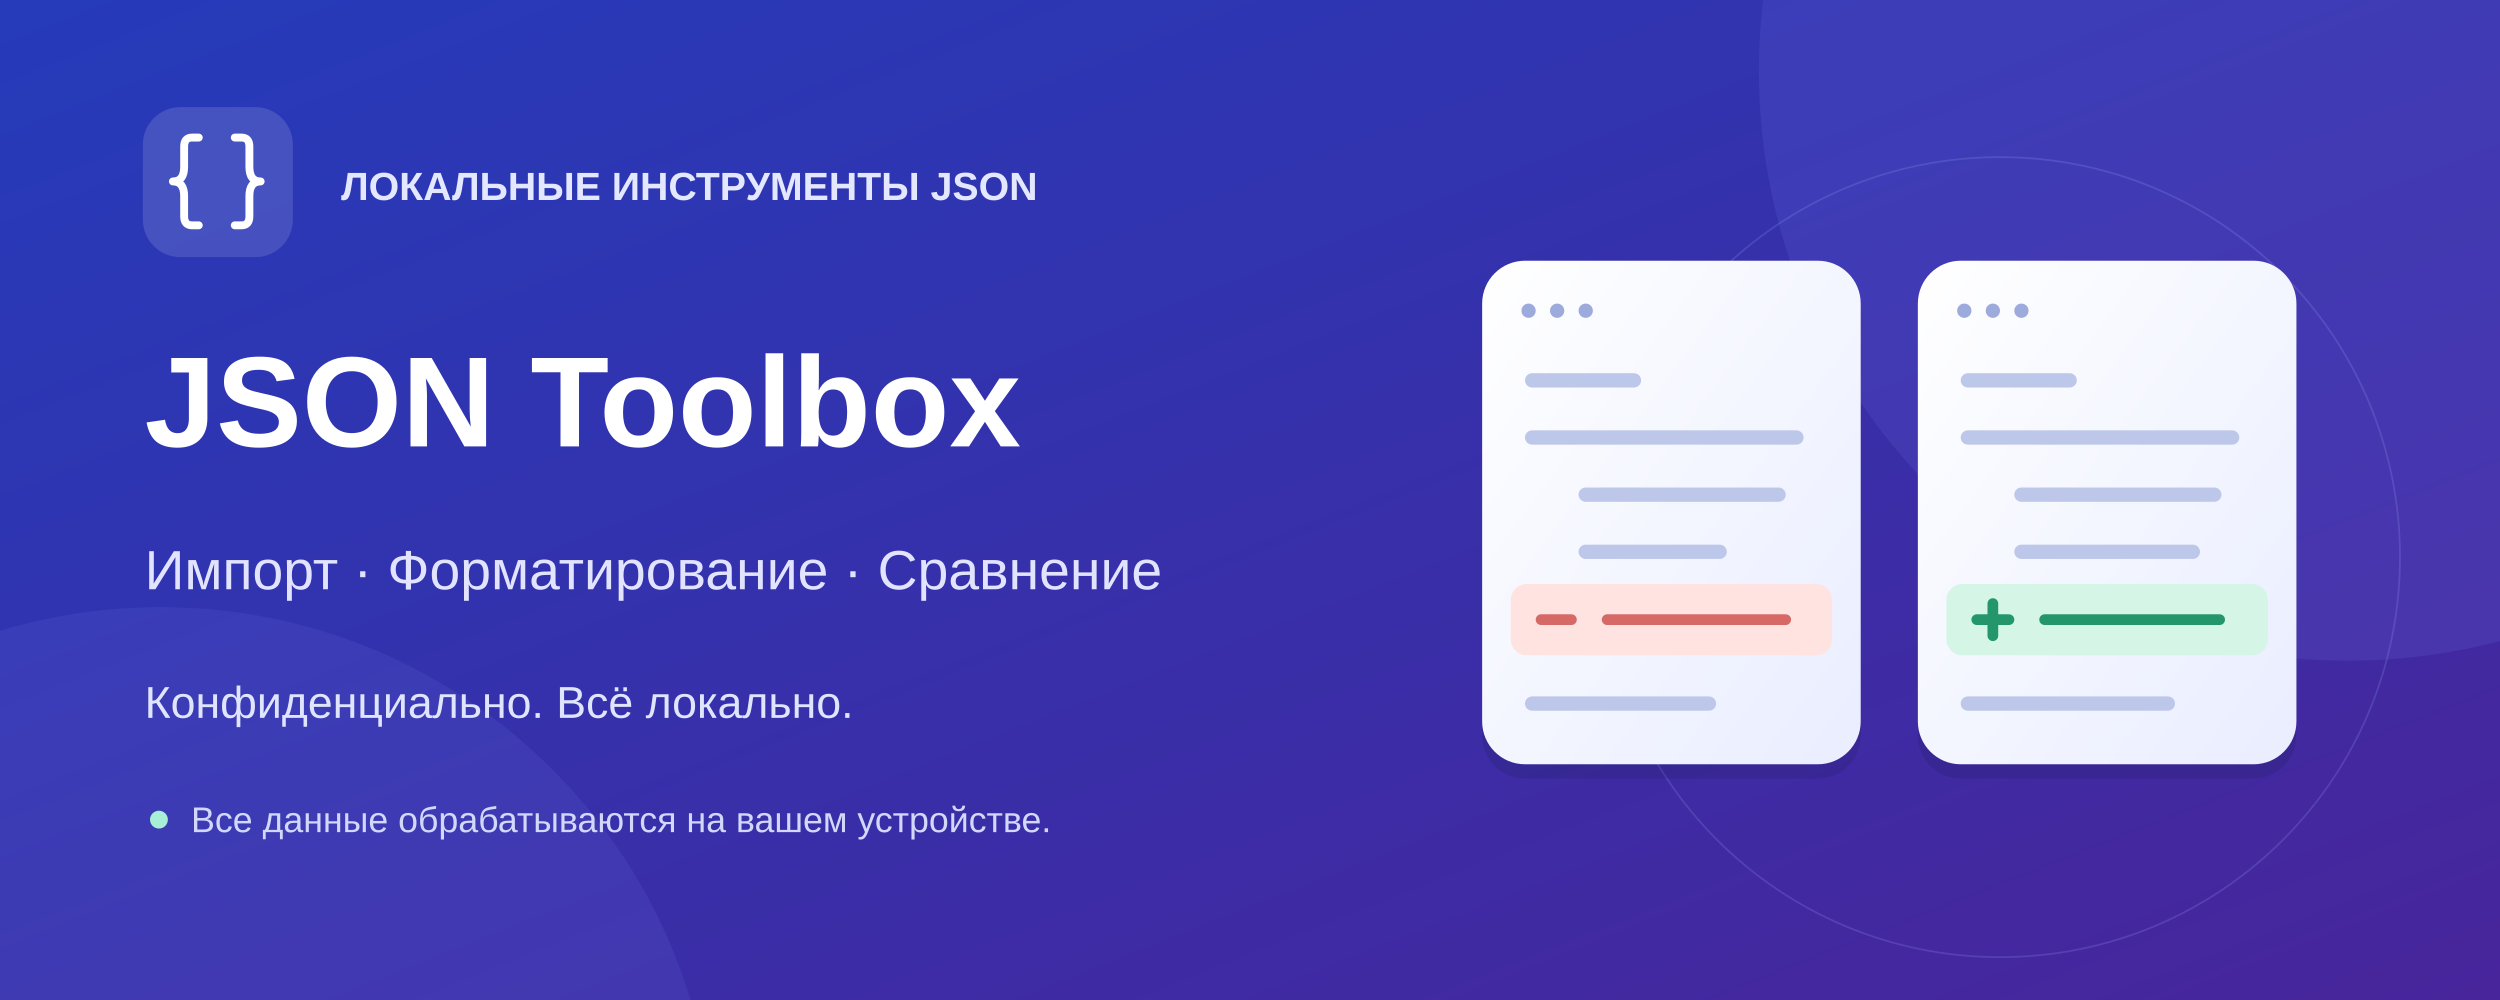
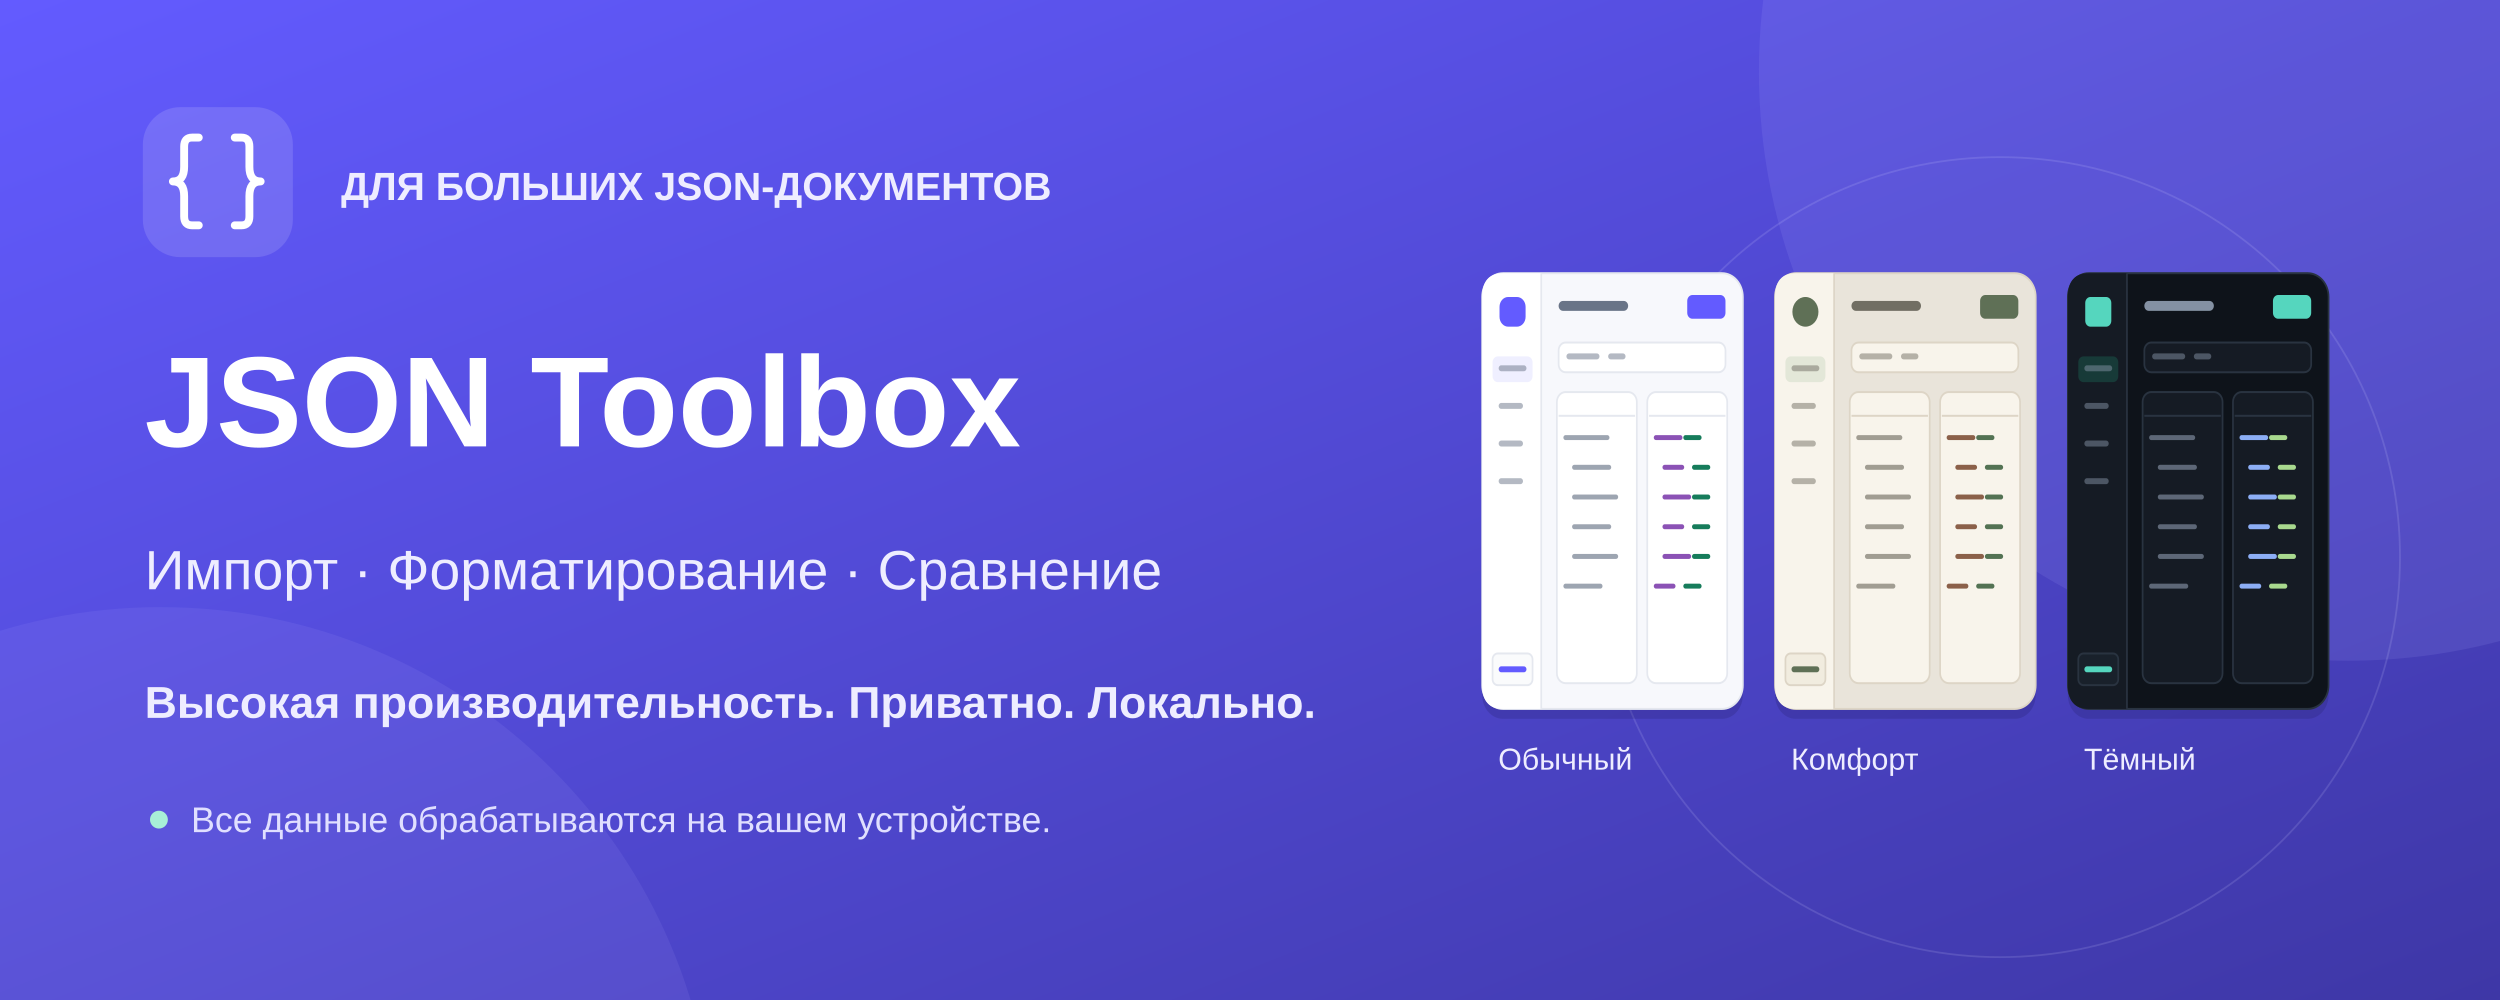
<svg xmlns="http://www.w3.org/2000/svg" width="1400" height="560" viewBox="0 0 1400 560" lang="ru">
  <defs>
    <linearGradient id="bg" x2="1" y2="1">
-       <stop stop-color="#253bba" />
-       <stop offset="1" stop-color="#48259b" />
-     </linearGradient>
-     <linearGradient id="card" x2="1" y2="1">
-       <stop stop-color="#fff" />
-       <stop offset="1" stop-color="#e9edff" />
+       <stop stop-color="#635bff" />
+       <stop offset="1" stop-color="#3e37a6" />
    </linearGradient>
  </defs>
  <rect width="1400" height="560" fill="url(#bg)" />
-   <circle cx="1315" cy="40" r="330" fill="#7f85f7" opacity=".13" />
-   <circle cx="90" cy="650" r="310" fill="#818cf8" opacity=".11" />
-   <circle cx="1120" cy="312" r="224" fill="none" stroke="#a4afff" stroke-width="1" opacity=".18" />
+   <circle cx="1315" cy="40" r="330" fill="#b6b2ff" opacity=".12" />
+   <circle cx="90" cy="650" r="310" fill="#b6b2ff" opacity=".1" />
+   <circle cx="1120" cy="312" r="224" fill="none" stroke="#d8d6ff" stroke-width="1" opacity=".15" />
  <rect x="80" y="60" width="84" height="84" rx="21" fill="#fff" opacity=".13" />
  <g transform="translate(88 72) scale(.63)" fill="none" stroke="#fff" stroke-width="7" stroke-linecap="round" stroke-linejoin="round">
    <path d="M37 8h-6q-7 0-7 8v18q0 13-10 13 10 0 10 13v18q0 8 7 8h6" />
    <path d="M69 8h6q7 0 7 8v18q0 13 10 13-10 0-10 13v18q0 8-7 8h-6" />
  </g>
-   <text x="191" y="112" fill="#e3e7ff" font-family="Arial, Noto Sans, sans-serif" font-size="22" font-weight="700" direction="ltr" unicode-bidi="isolate" text-anchor="start" data-max-width="588" data-min-x="190" data-max-x="780">ЛОКАЛЬНЫЕ ИНСТРУМЕНТЫ JSON</text>
+   <text x="191" y="112" fill="#eeedff" font-family="Arial, Noto Sans, sans-serif" font-size="22" font-weight="700" direction="ltr" unicode-bidi="isolate" text-anchor="start" data-max-width="588" data-min-x="190" data-max-x="780">ДЛЯ БОЛЬШИХ JSON-ДОКУМЕНТОВ</text>
  <text x="81" y="250" fill="#fff" font-family="Arial, Noto Sans, sans-serif" font-size="72" font-weight="700" direction="ltr" unicode-bidi="isolate" text-anchor="start" data-max-width="698" data-min-x="80" data-max-x="780">JSON Toolbox</text>
-   <text x="81" y="330" fill="#e1e3ff" font-family="Arial, Noto Sans, sans-serif" font-size="31" font-weight="400" direction="ltr" unicode-bidi="isolate" text-anchor="start" data-max-width="698" data-min-x="80" data-max-x="780">Импорт · Форматирование · Сравнение</text>
-   <text x="81" y="402" fill="#e0e5ff" font-family="Arial, Noto Sans, sans-serif" font-size="25" font-weight="400" direction="ltr" unicode-bidi="isolate" text-anchor="start" data-max-width="698" data-min-x="80" data-max-x="780">Конфиденциально. Всё локально.</text>
+   <text x="81" y="330" fill="#eeedff" font-family="Arial, Noto Sans, sans-serif" font-size="31" font-weight="400" direction="ltr" unicode-bidi="isolate" text-anchor="start" data-max-width="698" data-min-x="80" data-max-x="780">Импорт · Форматирование · Сравнение</text>
+   <text x="81" y="402" fill="#eeedff" font-family="Arial, Noto Sans, sans-serif" font-size="25" font-weight="600" direction="ltr" unicode-bidi="isolate" text-anchor="start" data-max-width="698" data-min-x="80" data-max-x="780">Высокая производительность. Приватно. Локально.</text>
  <circle cx="89" cy="459" r="5" fill="#a8efd7" />
-   <text x="107" y="466" fill="#d1d8fb" font-family="Arial, Noto Sans, sans-serif" font-size="20" font-weight="400" direction="ltr" unicode-bidi="isolate" text-anchor="start" data-max-width="672" data-min-x="106" data-max-x="780">Все данные обрабатываются на вашем устройстве.</text>
-   <g transform="translate(830 146)">
-     <rect x="0" y="8" width="212" height="282" rx="24" fill="#15174d" opacity=".18" />
-     <rect x="244" y="8" width="212" height="282" rx="24" fill="#15174d" opacity=".18" />
-     <rect width="212" height="282" rx="24" fill="url(#card)" />
-     <rect x="244" width="212" height="282" rx="24" fill="url(#card)" />
-     <g fill="#9caadc">
-       <circle cx="26" cy="28" r="4" />
-       <circle cx="42" cy="28" r="4" />
-       <circle cx="58" cy="28" r="4" />
-       <circle cx="270" cy="28" r="4" />
-       <circle cx="286" cy="28" r="4" />
-       <circle cx="302" cy="28" r="4" />
+   <text x="107" y="466" fill="#e0dfff" font-family="Arial, Noto Sans, sans-serif" font-size="20" font-weight="400" direction="ltr" unicode-bidi="isolate" text-anchor="start" data-max-width="672" data-min-x="106" data-max-x="780">Все данные обрабатываются на вашем устройстве.</text>
+   <g transform="translate(830 153) scale(0.9733333 1.109091)">
+     <g>
+       <rect x="0" y="5" width="150" height="220" rx="12" fill="#17134c" opacity=".18" />
+       <rect width="150" height="220" rx="12" fill="#f7f8fc" stroke="#e5e8ef" />
+       <path d="M12 0h22v220H12q-12 0-12-12V12Q0 0 12 0Z" fill="#ffffff" />
+       <path d="M34 0v220" stroke="#e5e8ef" />
+       <rect x="10" y="12" width="15" height="15" rx="5" fill="#635bff" />
+       <rect x="6" y="42" width="23" height="13" rx="3" fill="#efefff" />
+       <g stroke="#697487" stroke-width="3" stroke-linecap="round" opacity=".5">
+         <path d="M11 48h13M11 67h11M11 86h11M11 105h11" />
+       </g>
+       <rect x="44" y="14" width="40" height="5" rx="2.5" fill="#697487" />
+       <rect x="118" y="11" width="22" height="12" rx="3" fill="#635bff" />
+       <rect x="44" y="35" width="96" height="15" rx="4" fill="#ffffff" stroke="#e5e8ef" />
+       <path d="M50 42h16m8 0h7" stroke="#697487" stroke-width="3" stroke-linecap="round" opacity=".5" />
+       <rect x="43" y="60" width="46" height="147" rx="5" fill="#ffffff" stroke="#e5e8ef" />
+       <rect x="95" y="60" width="46" height="147" rx="5" fill="#ffffff" stroke="#e5e8ef" />
+       <path d="M44 72h44M96 72h44" stroke="#e5e8ef" />
+       <g stroke-width="2.5" stroke-linecap="round">
+         <path d="M48 83h24" stroke="#697487" opacity=".65" />
+         <path d="M100 83h14" stroke="#8b52b5" />
+         <path d="M117 83h8" stroke="#167c5b" />
+         <path d="M53 98h20" stroke="#697487" opacity=".65" />
+         <path d="M105 98h10" stroke="#8b52b5" />
+         <path d="M122 98h8" stroke="#167c5b" />
+         <path d="M53 113h24" stroke="#697487" opacity=".65" />
+         <path d="M105 113h14" stroke="#8b52b5" />
+         <path d="M122 113h8" stroke="#167c5b" />
+         <path d="M53 128h20" stroke="#697487" opacity=".65" />
+         <path d="M105 128h10" stroke="#8b52b5" />
+         <path d="M122 128h8" stroke="#167c5b" />
+         <path d="M53 143h24" stroke="#697487" opacity=".65" />
+         <path d="M105 143h14" stroke="#8b52b5" />
+         <path d="M122 143h8" stroke="#167c5b" />
+         <path d="M48 158h20" stroke="#697487" opacity=".65" />
+         <path d="M100 158h10" stroke="#8b52b5" />
+         <path d="M117 158h8" stroke="#167c5b" />
+       </g>
+       <rect x="6" y="192" width="23" height="16" rx="3" fill="#fafbfc" stroke="#e5e8ef" />
+       <path d="M11 200h13" stroke="#635bff" stroke-width="3" stroke-linecap="round" />
    </g>
-     <g stroke="#bdc7e9" stroke-width="8" stroke-linecap="round">
-       <path d="M28 67h57m-57 32h148m-118 32h108m-108 32h75m-105 85h99" />
-       <path d="M272 67h57m-57 32h148m-118 32h108m-108 32h96m-126 85h112" />
+   </g>
+   <text x="839" y="431" fill="#eeedff" font-family="Arial, Noto Sans, sans-serif" font-size="17" font-weight="500" direction="ltr" unicode-bidi="isolate" text-anchor="start" data-max-width="128" data-min-x="838" data-max-x="968">Обычный</text>
+   <g transform="translate(994 153) scale(0.9733333 1.109091)">
+     <g>
+       <rect x="0" y="5" width="150" height="220" rx="12" fill="#17134c" opacity=".18" />
+       <rect width="150" height="220" rx="12" fill="#e9e4da" stroke="#ddd5c6" />
+       <path d="M12 0h22v220H12q-12 0-12-12V12Q0 0 12 0Z" fill="#f8f4eb" />
+       <path d="M34 0v220" stroke="#ddd5c6" />
+       <rect x="10" y="12" width="15" height="15" rx="8" fill="#5f7056" />
+       <rect x="6" y="42" width="23" height="13" rx="3" fill="#e3e7d8" />
+       <g stroke="#716e63" stroke-width="3" stroke-linecap="round" opacity=".5">
+         <path d="M11 48h13M11 67h11M11 86h11M11 105h11" />
+       </g>
+       <rect x="44" y="14" width="40" height="5" rx="2.5" fill="#716e63" />
+       <rect x="118" y="11" width="22" height="12" rx="3" fill="#5f7056" />
+       <rect x="44" y="35" width="96" height="15" rx="4" fill="#f8f4eb" stroke="#ddd5c6" />
+       <path d="M50 42h16m8 0h7" stroke="#716e63" stroke-width="3" stroke-linecap="round" opacity=".5" />
+       <rect x="43" y="60" width="46" height="147" rx="5" fill="#f8f4eb" stroke="#ddd5c6" />
+       <rect x="95" y="60" width="46" height="147" rx="5" fill="#f8f4eb" stroke="#ddd5c6" />
+       <path d="M44 72h44M96 72h44" stroke="#ddd5c6" />
+       <g stroke-width="2.5" stroke-linecap="round">
+         <path d="M48 83h24" stroke="#716e63" opacity=".65" />
+         <path d="M100 83h14" stroke="#8b6049" />
+         <path d="M117 83h8" stroke="#537253" />
+         <path d="M53 98h20" stroke="#716e63" opacity=".65" />
+         <path d="M105 98h10" stroke="#8b6049" />
+         <path d="M122 98h8" stroke="#537253" />
+         <path d="M53 113h24" stroke="#716e63" opacity=".65" />
+         <path d="M105 113h14" stroke="#8b6049" />
+         <path d="M122 113h8" stroke="#537253" />
+         <path d="M53 128h20" stroke="#716e63" opacity=".65" />
+         <path d="M105 128h10" stroke="#8b6049" />
+         <path d="M122 128h8" stroke="#537253" />
+         <path d="M53 143h24" stroke="#716e63" opacity=".65" />
+         <path d="M105 143h14" stroke="#8b6049" />
+         <path d="M122 143h8" stroke="#537253" />
+         <path d="M48 158h20" stroke="#716e63" opacity=".65" />
+         <path d="M100 158h10" stroke="#8b6049" />
+         <path d="M117 158h8" stroke="#537253" />
+       </g>
+       <rect x="6" y="192" width="23" height="16" rx="3" fill="#f1ecdf" stroke="#ddd5c6" />
+       <path d="M11 200h13" stroke="#5f7056" stroke-width="3" stroke-linecap="round" />
    </g>
-     <rect x="16" y="181" width="180" height="40" rx="9" fill="#ffe3e1" />
-     <path d="M33 201h17m20 0h100" stroke="#d66966" stroke-width="6" stroke-linecap="round" />
-     <rect x="260" y="181" width="180" height="40" rx="9" fill="#d5f5e6" />
-     <path d="M277 201h18m-9-9v18m29-9h98" stroke="#23966b" stroke-width="6" stroke-linecap="round" />
  </g>
+   <text x="1003" y="431" fill="#eeedff" font-family="Arial, Noto Sans, sans-serif" font-size="17" font-weight="500" direction="ltr" unicode-bidi="isolate" text-anchor="start" data-max-width="128" data-min-x="1002" data-max-x="1132">Комфорт</text>
+   <g transform="translate(1158 153) scale(0.9733333 1.109091)">
+     <g>
+       <rect x="0" y="5" width="150" height="220" rx="12" fill="#17134c" opacity=".18" />
+       <rect width="150" height="220" rx="12" fill="#0e131a" stroke="#293340" />
+       <path d="M12 0h22v220H12q-12 0-12-12V12Q0 0 12 0Z" fill="#151b24" />
+       <path d="M34 0v220" stroke="#293340" />
+       <rect x="10" y="12" width="15" height="15" rx="3" fill="#55d6be" />
+       <rect x="6" y="42" width="23" height="13" rx="3" fill="#173a38" />
+       <g stroke="#8491a3" stroke-width="3" stroke-linecap="round" opacity=".5">
+         <path d="M11 48h13M11 67h11M11 86h11M11 105h11" />
+       </g>
+       <rect x="44" y="14" width="40" height="5" rx="2.5" fill="#8491a3" />
+       <rect x="118" y="11" width="22" height="12" rx="3" fill="#55d6be" />
+       <rect x="44" y="35" width="96" height="15" rx="4" fill="#151b24" stroke="#293340" />
+       <path d="M50 42h16m8 0h7" stroke="#8491a3" stroke-width="3" stroke-linecap="round" opacity=".5" />
+       <rect x="43" y="60" width="46" height="147" rx="5" fill="#151b24" stroke="#293340" />
+       <rect x="95" y="60" width="46" height="147" rx="5" fill="#151b24" stroke="#293340" />
+       <path d="M44 72h44M96 72h44" stroke="#293340" />
+       <g stroke-width="2.5" stroke-linecap="round">
+         <path d="M48 83h24" stroke="#8491a3" opacity=".65" />
+         <path d="M100 83h14" stroke="#8caef5" />
+         <path d="M117 83h8" stroke="#a8d98e" />
+         <path d="M53 98h20" stroke="#8491a3" opacity=".65" />
+         <path d="M105 98h10" stroke="#8caef5" />
+         <path d="M122 98h8" stroke="#a8d98e" />
+         <path d="M53 113h24" stroke="#8491a3" opacity=".65" />
+         <path d="M105 113h14" stroke="#8caef5" />
+         <path d="M122 113h8" stroke="#a8d98e" />
+         <path d="M53 128h20" stroke="#8491a3" opacity=".65" />
+         <path d="M105 128h10" stroke="#8caef5" />
+         <path d="M122 128h8" stroke="#a8d98e" />
+         <path d="M53 143h24" stroke="#8491a3" opacity=".65" />
+         <path d="M105 143h14" stroke="#8caef5" />
+         <path d="M122 143h8" stroke="#a8d98e" />
+         <path d="M48 158h20" stroke="#8491a3" opacity=".65" />
+         <path d="M100 158h10" stroke="#8caef5" />
+         <path d="M117 158h8" stroke="#a8d98e" />
+       </g>
+       <rect x="6" y="192" width="23" height="16" rx="3" fill="#19212b" stroke="#293340" />
+       <path d="M11 200h13" stroke="#55d6be" stroke-width="3" stroke-linecap="round" />
+     </g>
+   </g>
+   <text x="1167" y="431" fill="#eeedff" font-family="Arial, Noto Sans, sans-serif" font-size="17" font-weight="500" direction="ltr" unicode-bidi="isolate" text-anchor="start" data-max-width="128" data-min-x="1166" data-max-x="1296">Тёмный</text>
</svg>
